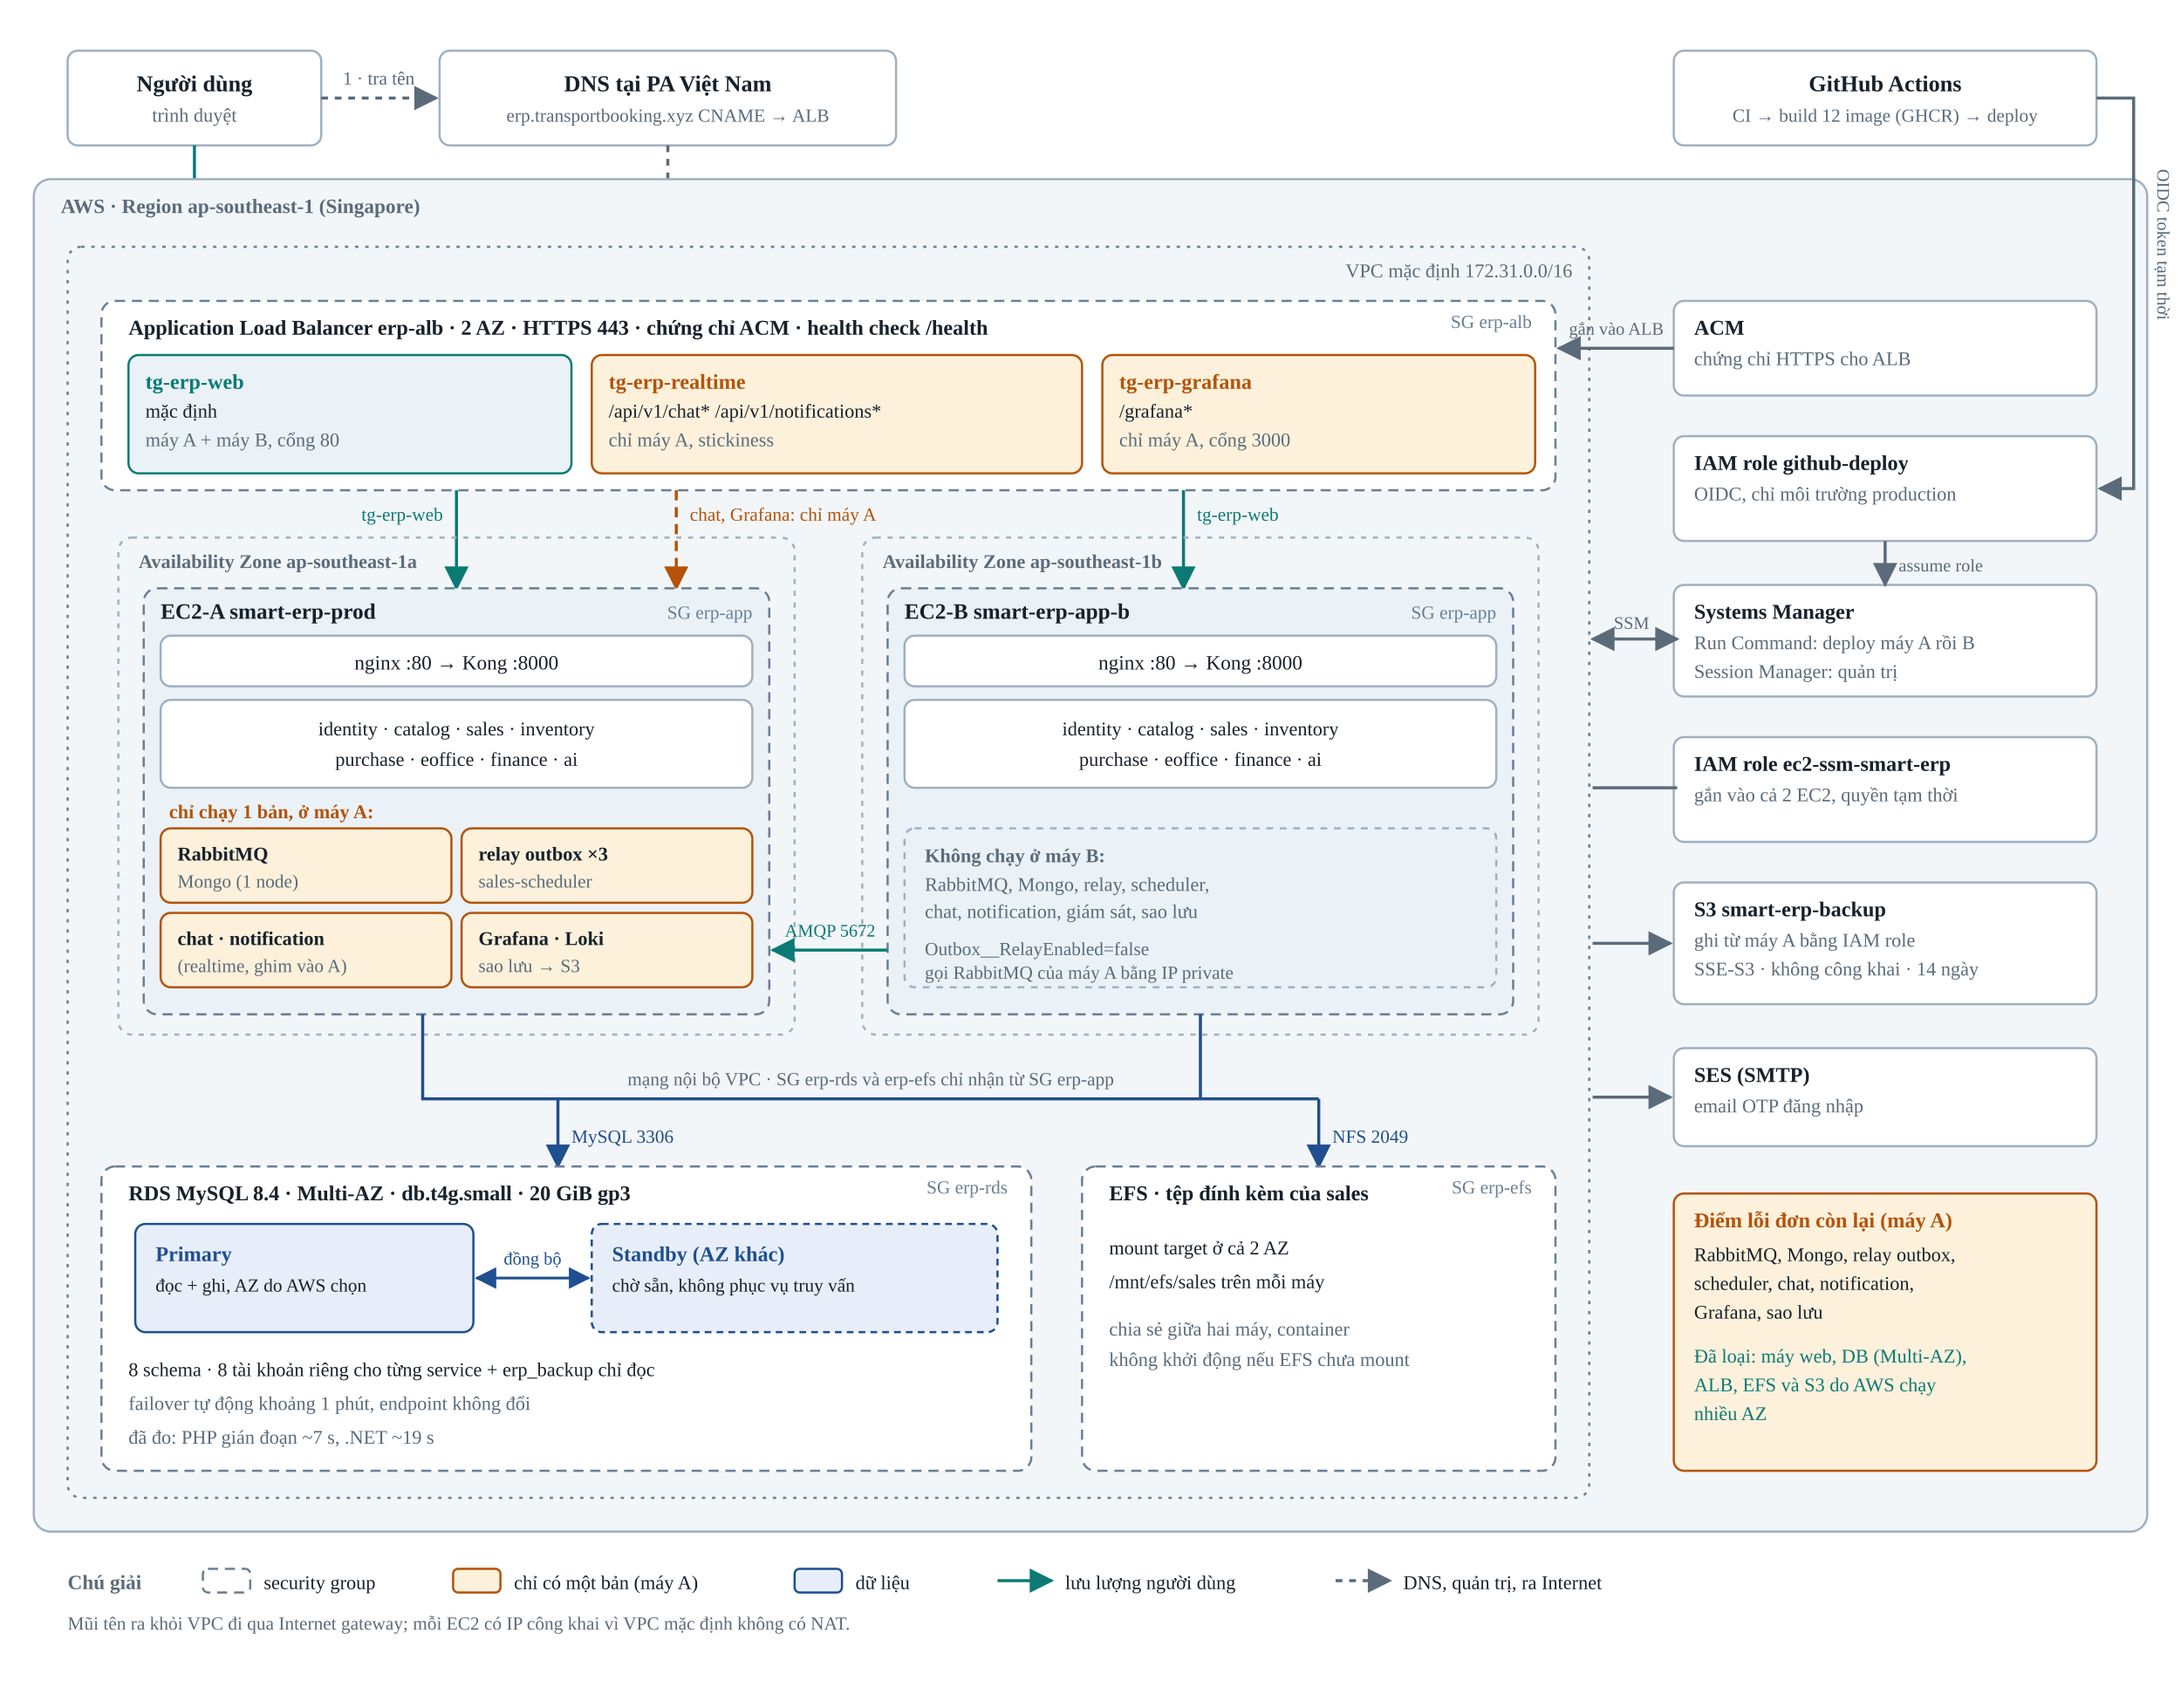
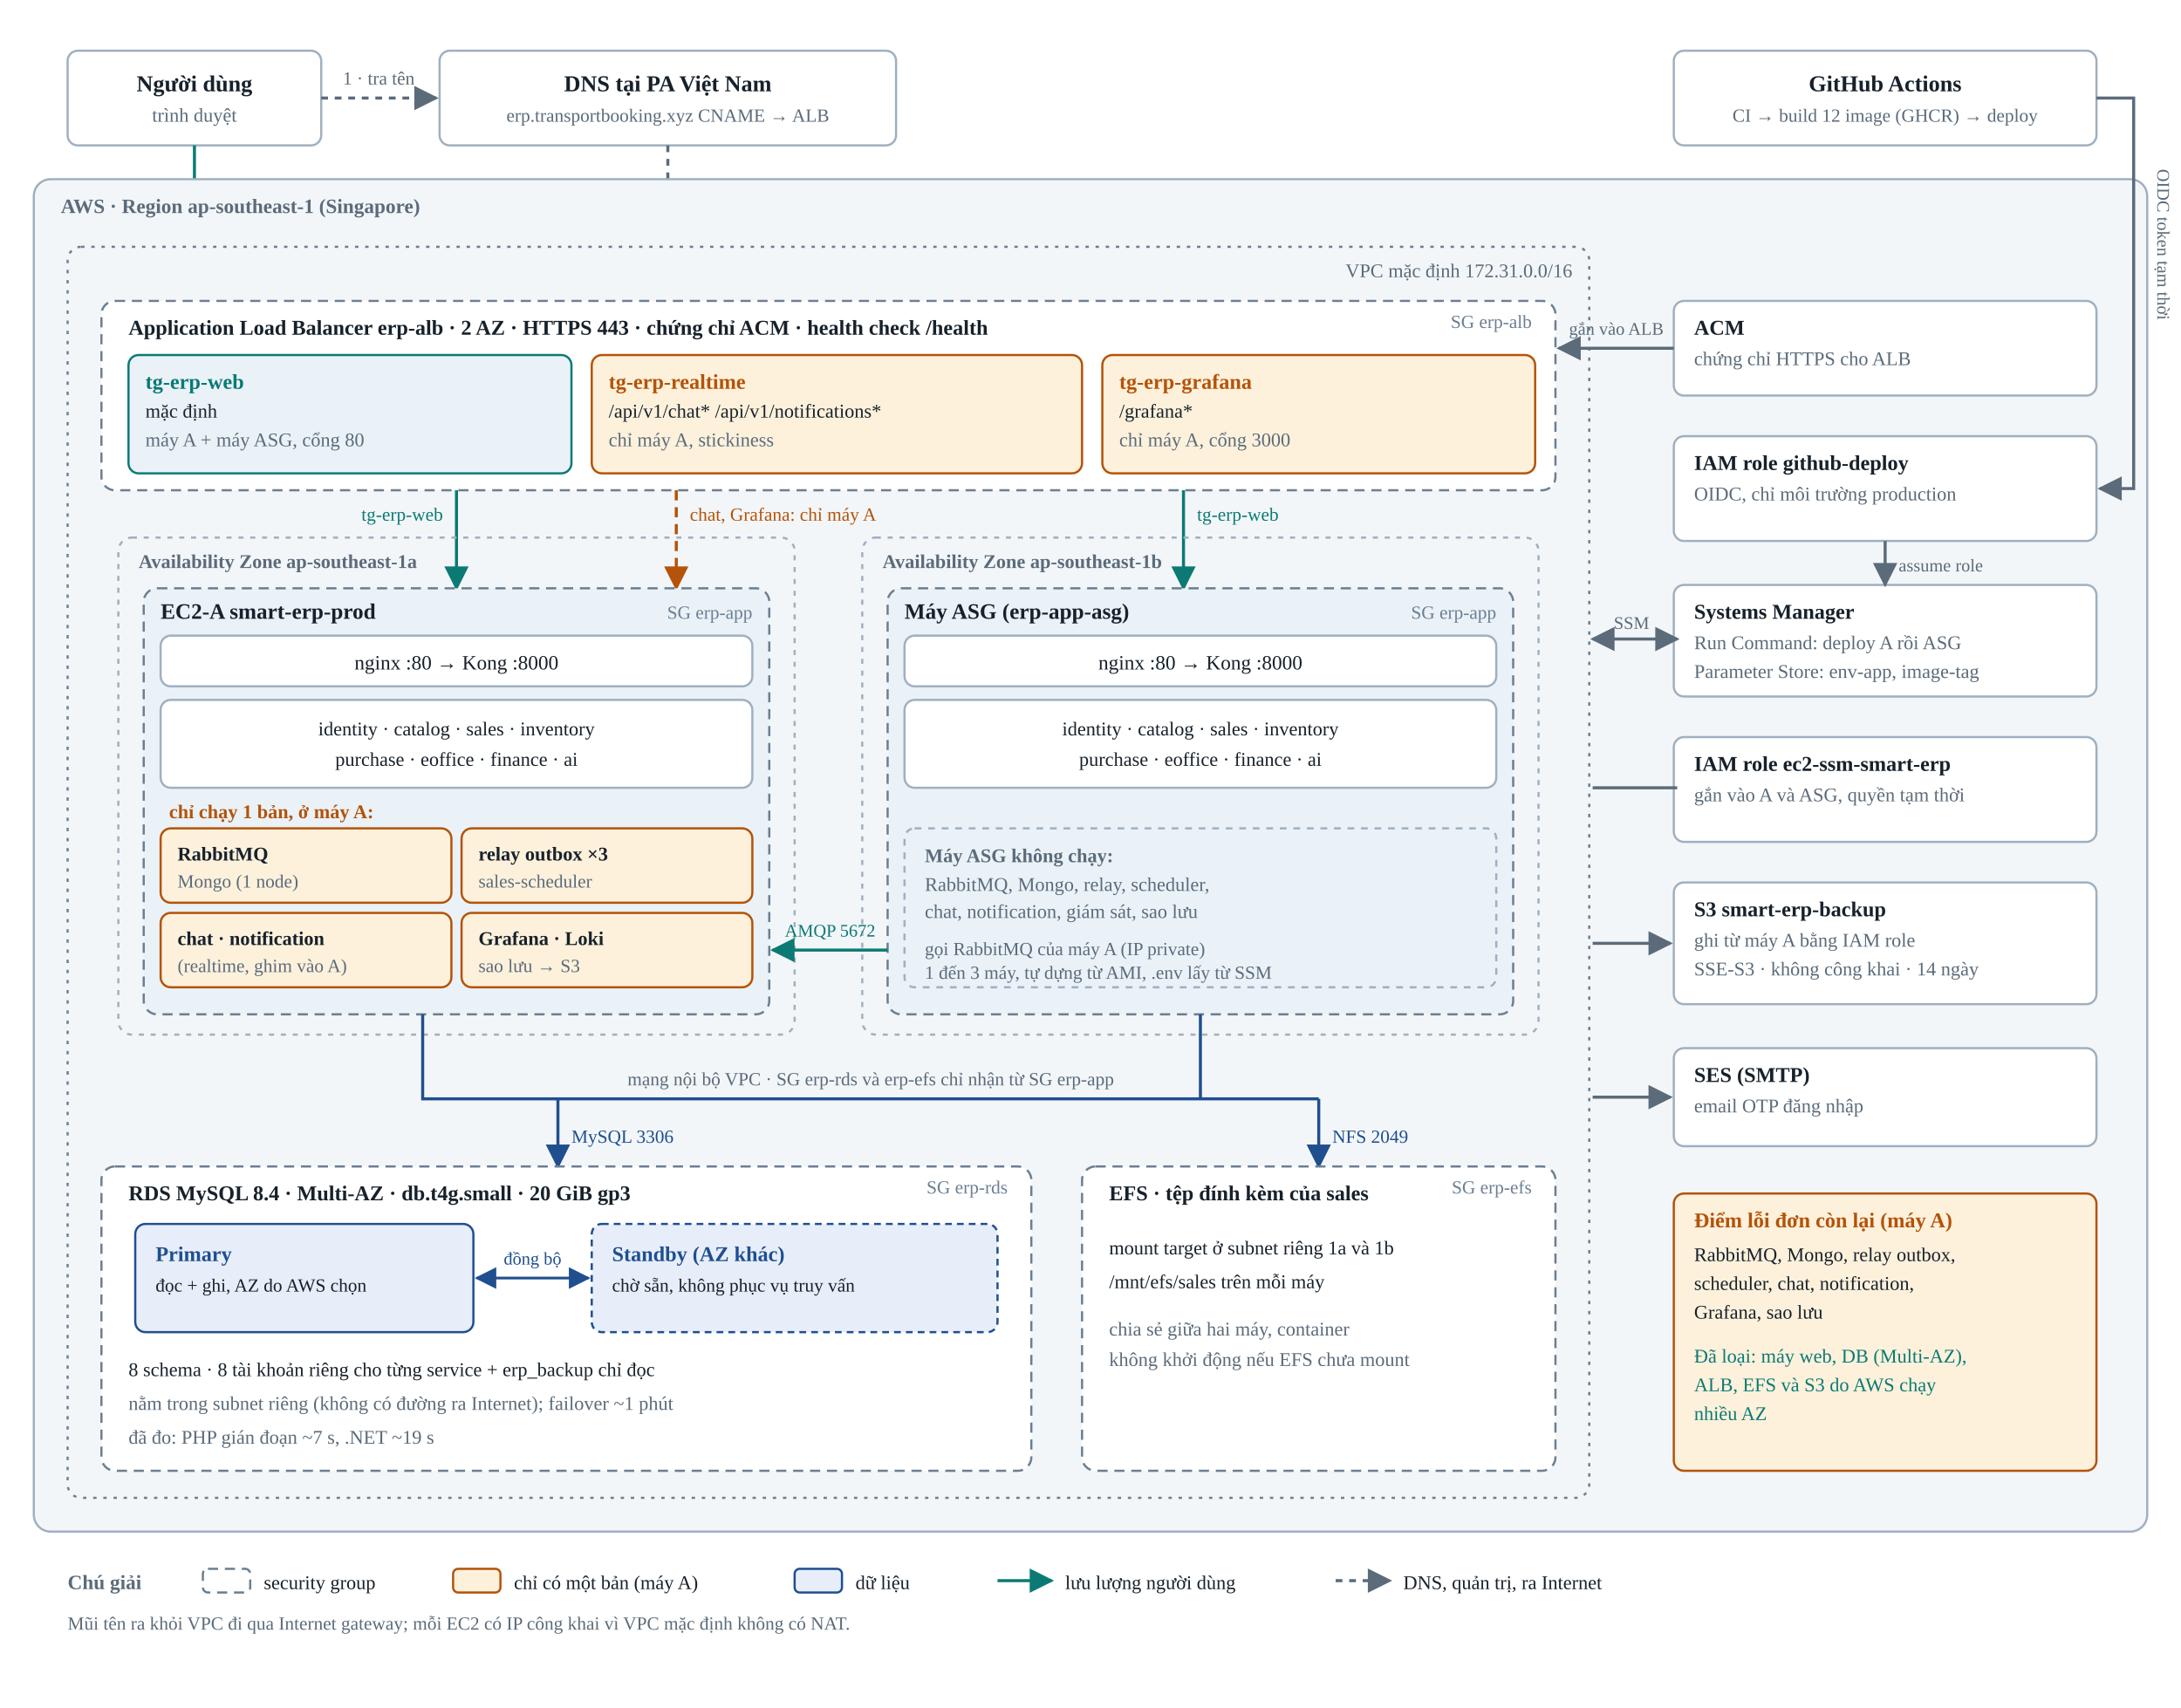
<svg xmlns="http://www.w3.org/2000/svg" viewBox="0 0 1290 1010" width="1290" height="1010" role="img" aria-label="Kiến trúc AWS của Smart ERP: người dùng vào ALB qua HTTPS; ALB chia request cho hai EC2 ở hai AZ; cả hai dùng chung RDS MySQL Multi-AZ và EFS; RabbitMQ, chat, notification, relay chỉ chạy ở máy A." style="font-family:var(--d-sans,'IBM Plex Sans','Segoe UI',Arial,sans-serif)">
  <defs>
    <marker id="arr-teal" viewBox="0 0 10 10" refX="9" refY="5" markerWidth="8" markerHeight="8" orient="auto-start-reverse">
      <path d="M0,0 L10,5 L0,10 z" style="fill:var(--d-teal,#0b7a75)" />
    </marker>
    <marker id="arr-amber" viewBox="0 0 10 10" refX="9" refY="5" markerWidth="8" markerHeight="8" orient="auto-start-reverse">
      <path d="M0,0 L10,5 L0,10 z" style="fill:var(--d-amber,#b45309)" />
    </marker>
    <marker id="arr-muted" viewBox="0 0 10 10" refX="9" refY="5" markerWidth="8" markerHeight="8" orient="auto-start-reverse">
      <path d="M0,0 L10,5 L0,10 z" style="fill:var(--d-muted,#5b6b7a)" />
    </marker>
    <marker id="arr-data" viewBox="0 0 10 10" refX="9" refY="5" markerWidth="8" markerHeight="8" orient="auto-start-reverse">
      <path d="M0,0 L10,5 L0,10 z" style="fill:var(--d-data,#1f4f8f)" />
    </marker>
  </defs>
  <rect x="0" y="0" width="1290" height="1010" rx="0" style="fill:var(--d-bg,#ffffff);" />
  <rect x="40" y="30" width="150" height="56" rx="6" style="fill:var(--d-box,#ffffff);stroke:var(--d-line,#9fb0c0);stroke-width:1.3;" />
  <text x="115" y="54" text-anchor="middle" style="font-family:var(--d-sans,'IBM Plex Sans','Segoe UI',Arial,sans-serif);font-size:13.5px;font-weight:600;fill:var(--d-fg,#17212b)">Người dùng</text>
  <text x="115" y="72" text-anchor="middle" style="font-family:var(--d-sans,'IBM Plex Sans','Segoe UI',Arial,sans-serif);font-size:11.5px;font-weight:400;fill:var(--d-muted,#5b6b7a)">trình duyệt</text>
  <rect x="260" y="30" width="270" height="56" rx="6" style="fill:var(--d-box,#ffffff);stroke:var(--d-line,#9fb0c0);stroke-width:1.3;" />
  <text x="395" y="54" text-anchor="middle" style="font-family:var(--d-sans,'IBM Plex Sans','Segoe UI',Arial,sans-serif);font-size:13.5px;font-weight:600;fill:var(--d-fg,#17212b)">DNS tại PA Việt Nam</text>
  <text x="395" y="72" text-anchor="middle" style="font-family:var(--d-mono,'IBM Plex Mono','Cascadia Mono',Consolas,monospace);font-size:11px;font-weight:400;fill:var(--d-muted,#5b6b7a)">erp.transportbooking.xyz  CNAME → ALB</text>
  <rect x="990" y="30" width="250" height="56" rx="6" style="fill:var(--d-box,#ffffff);stroke:var(--d-line,#9fb0c0);stroke-width:1.3;" />
  <text x="1115" y="54" text-anchor="middle" style="font-family:var(--d-sans,'IBM Plex Sans','Segoe UI',Arial,sans-serif);font-size:13.5px;font-weight:600;fill:var(--d-fg,#17212b)">GitHub Actions</text>
  <text x="1115" y="72" text-anchor="middle" style="font-family:var(--d-sans,'IBM Plex Sans','Segoe UI',Arial,sans-serif);font-size:11px;font-weight:400;fill:var(--d-muted,#5b6b7a)">CI → build 12 image (GHCR) → deploy</text>
  <polyline points="190,58 258,58" style="fill:none;stroke:var(--d-muted,#5b6b7a);stroke-width:1.8;stroke-dasharray:4 4;" marker-end="url(#arr-muted)" />
  <text x="224" y="50" text-anchor="middle" style="font-family:var(--d-sans,'IBM Plex Sans','Segoe UI',Arial,sans-serif);font-size:11px;font-weight:400;fill:var(--d-muted,#5b6b7a)">1 · tra tên</text>
  <polyline points="395,86 395,176" style="fill:none;stroke:var(--d-muted,#5b6b7a);stroke-width:1.8;stroke-dasharray:4 4;" marker-end="url(#arr-muted)" />
  <text x="404" y="136" text-anchor="start" style="font-family:var(--d-sans,'IBM Plex Sans','Segoe UI',Arial,sans-serif);font-size:11px;font-weight:400;fill:var(--d-muted,#5b6b7a)">2 · CNAME → ALB</text>
  <polyline points="115,86 115,176" style="fill:none;stroke:var(--d-teal,#0b7a75);stroke-width:1.8;" marker-end="url(#arr-teal)" />
  <text x="123" y="118" text-anchor="start" style="font-family:var(--d-sans,'IBM Plex Sans','Segoe UI',Arial,sans-serif);font-size:11.5px;font-weight:600;fill:var(--d-teal,#0b7a75)">HTTPS 443</text>
  <rect x="20" y="106" width="1250" height="800" rx="10" style="fill:var(--d-aws,#f3f6f9);stroke:var(--d-line,#9fb0c0);stroke-width:1.3;" />
  <text x="36" y="126" text-anchor="start" style="font-family:var(--d-sans,'IBM Plex Sans','Segoe UI',Arial,sans-serif);font-size:12px;font-weight:600;fill:var(--d-muted,#5b6b7a)">AWS · Region ap-southeast-1 (Singapore)</text>
  <rect x="40" y="146" width="900" height="740" rx="8" style="fill:none;stroke:var(--d-sg,#6b7f93);stroke-width:1.3;stroke-dasharray:2 4;" />
  <text x="930" y="164" text-anchor="end" style="font-family:var(--d-sans,'IBM Plex Sans','Segoe UI',Arial,sans-serif);font-size:11.5px;font-weight:400;fill:var(--d-muted,#5b6b7a)">VPC mặc định 172.31.0.0/16</text>
  <rect x="60" y="178" width="860" height="112" rx="8" style="fill:var(--d-box,#ffffff);stroke:var(--d-sg,#6b7f93);stroke-width:1.3;stroke-dasharray:6 4;" />
  <text x="906" y="194" text-anchor="end" style="font-family:var(--d-mono,'IBM Plex Mono','Cascadia Mono',Consolas,monospace);font-size:11px;font-weight:400;fill:var(--d-sg,#6b7f93)">SG erp-alb</text>
  <text x="76" y="198" text-anchor="start" style="font-family:var(--d-sans,'IBM Plex Sans','Segoe UI',Arial,sans-serif);font-size:12.5px;font-weight:600;fill:var(--d-fg,#17212b)">Application Load Balancer erp-alb · 2 AZ · HTTPS 443 · chứng chỉ ACM · health check /health</text>
  <rect x="76" y="210" width="262" height="70" rx="6" style="fill:var(--d-ec2,#eaf2f8);stroke:var(--d-teal,#0b7a75);stroke-width:1.3;" />
  <text x="86" y="230" text-anchor="start" style="font-family:var(--d-mono,'IBM Plex Mono','Cascadia Mono',Consolas,monospace);font-size:12.5px;font-weight:600;fill:var(--d-teal,#0b7a75)">tg-erp-web</text>
  <text x="86" y="247" text-anchor="start" style="font-family:var(--d-sans,'IBM Plex Sans','Segoe UI',Arial,sans-serif);font-size:11.5px;font-weight:400;fill:var(--d-fg,#17212b)">mặc định</text>
-   <text x="86" y="264" text-anchor="start" style="font-family:var(--d-sans,'IBM Plex Sans','Segoe UI',Arial,sans-serif);font-size:11.5px;font-weight:400;fill:var(--d-muted,#5b6b7a)">máy A + máy B, cổng 80</text>
+   <text x="86" y="264" text-anchor="start" style="font-family:var(--d-sans,'IBM Plex Sans','Segoe UI',Arial,sans-serif);font-size:11.5px;font-weight:400;fill:var(--d-muted,#5b6b7a)">máy A + máy ASG, cổng 80</text>
  <rect x="350" y="210" width="290" height="70" rx="6" style="fill:var(--d-amberbg,#fdf1dc);stroke:var(--d-amber,#b45309);stroke-width:1.3;" />
  <text x="360" y="230" text-anchor="start" style="font-family:var(--d-mono,'IBM Plex Mono','Cascadia Mono',Consolas,monospace);font-size:12.5px;font-weight:600;fill:var(--d-amber,#b45309)">tg-erp-realtime</text>
  <text x="360" y="247" text-anchor="start" style="font-family:var(--d-sans,'IBM Plex Sans','Segoe UI',Arial,sans-serif);font-size:11.5px;font-weight:400;fill:var(--d-fg,#17212b)">/api/v1/chat*  /api/v1/notifications*</text>
  <text x="360" y="264" text-anchor="start" style="font-family:var(--d-sans,'IBM Plex Sans','Segoe UI',Arial,sans-serif);font-size:11.5px;font-weight:400;fill:var(--d-muted,#5b6b7a)">chỉ máy A, stickiness</text>
  <rect x="652" y="210" width="256" height="70" rx="6" style="fill:var(--d-amberbg,#fdf1dc);stroke:var(--d-amber,#b45309);stroke-width:1.3;" />
  <text x="662" y="230" text-anchor="start" style="font-family:var(--d-mono,'IBM Plex Mono','Cascadia Mono',Consolas,monospace);font-size:12.5px;font-weight:600;fill:var(--d-amber,#b45309)">tg-erp-grafana</text>
  <text x="662" y="247" text-anchor="start" style="font-family:var(--d-sans,'IBM Plex Sans','Segoe UI',Arial,sans-serif);font-size:11.5px;font-weight:400;fill:var(--d-fg,#17212b)">/grafana*</text>
  <text x="662" y="264" text-anchor="start" style="font-family:var(--d-sans,'IBM Plex Sans','Segoe UI',Arial,sans-serif);font-size:11.5px;font-weight:400;fill:var(--d-muted,#5b6b7a)">chỉ máy A, cổng 3000</text>
  <polyline points="270,290 270,348" style="fill:none;stroke:var(--d-teal,#0b7a75);stroke-width:1.8;" marker-end="url(#arr-teal)" />
  <text x="262" y="308" text-anchor="end" style="font-family:var(--d-mono,'IBM Plex Mono','Cascadia Mono',Consolas,monospace);font-size:11px;font-weight:400;fill:var(--d-teal,#0b7a75)">tg-erp-web</text>
  <polyline points="700,290 700,348" style="fill:none;stroke:var(--d-teal,#0b7a75);stroke-width:1.8;" marker-end="url(#arr-teal)" />
  <text x="708" y="308" text-anchor="start" style="font-family:var(--d-mono,'IBM Plex Mono','Cascadia Mono',Consolas,monospace);font-size:11px;font-weight:400;fill:var(--d-teal,#0b7a75)">tg-erp-web</text>
  <polyline points="400,290 400,348" style="fill:none;stroke:var(--d-amber,#b45309);stroke-width:1.8;stroke-dasharray:6 4;" marker-end="url(#arr-amber)" />
  <text x="408" y="308" text-anchor="start" style="font-family:var(--d-sans,'IBM Plex Sans','Segoe UI',Arial,sans-serif);font-size:11px;font-weight:400;fill:var(--d-amber,#b45309)">chat, Grafana: chỉ máy A</text>
  <rect x="70" y="318" width="400" height="294" rx="8" style="fill:none;stroke:var(--d-line,#9fb0c0);stroke-width:1.3;stroke-dasharray:3 4;" />
  <text x="82" y="336" text-anchor="start" style="font-family:var(--d-sans,'IBM Plex Sans','Segoe UI',Arial,sans-serif);font-size:11.5px;font-weight:600;fill:var(--d-muted,#5b6b7a)">Availability Zone ap-southeast-1a</text>
  <rect x="510" y="318" width="400" height="294" rx="8" style="fill:none;stroke:var(--d-line,#9fb0c0);stroke-width:1.3;stroke-dasharray:3 4;" />
  <text x="522" y="336" text-anchor="start" style="font-family:var(--d-sans,'IBM Plex Sans','Segoe UI',Arial,sans-serif);font-size:11.5px;font-weight:600;fill:var(--d-muted,#5b6b7a)">Availability Zone ap-southeast-1b</text>
  <rect x="85" y="348" width="370" height="252" rx="8" style="fill:var(--d-ec2,#eaf2f8);stroke:var(--d-sg,#6b7f93);stroke-width:1.3;stroke-dasharray:6 4;" />
  <text x="95" y="366" text-anchor="start" style="font-family:var(--d-sans,'IBM Plex Sans','Segoe UI',Arial,sans-serif);font-size:13px;font-weight:600;fill:var(--d-fg,#17212b)">EC2-A  smart-erp-prod</text>
  <text x="445" y="366" text-anchor="end" style="font-family:var(--d-mono,'IBM Plex Mono','Cascadia Mono',Consolas,monospace);font-size:11px;font-weight:400;fill:var(--d-sg,#6b7f93)">SG erp-app</text>
  <rect x="95" y="376" width="350" height="30" rx="6" style="fill:var(--d-box,#ffffff);stroke:var(--d-line,#9fb0c0);stroke-width:1.3;" />
  <text x="270" y="396" text-anchor="middle" style="font-family:var(--d-mono,'IBM Plex Mono','Cascadia Mono',Consolas,monospace);font-size:12px;font-weight:500;fill:var(--d-fg,#17212b)">nginx :80  →  Kong :8000</text>
  <rect x="95" y="414" width="350" height="52" rx="6" style="fill:var(--d-box,#ffffff);stroke:var(--d-line,#9fb0c0);stroke-width:1.3;" />
  <text x="270" y="435" text-anchor="middle" style="font-family:var(--d-mono,'IBM Plex Mono','Cascadia Mono',Consolas,monospace);font-size:11.5px;font-weight:400;fill:var(--d-fg,#17212b)">identity · catalog · sales · inventory</text>
  <text x="270" y="453" text-anchor="middle" style="font-family:var(--d-mono,'IBM Plex Mono','Cascadia Mono',Consolas,monospace);font-size:11.5px;font-weight:400;fill:var(--d-fg,#17212b)">purchase · eoffice · finance · ai</text>
  <text x="100" y="484" text-anchor="start" style="font-family:var(--d-sans,'IBM Plex Sans','Segoe UI',Arial,sans-serif);font-size:11.5px;font-weight:600;fill:var(--d-amber,#b45309)">chỉ chạy 1 bản, ở máy A:</text>
  <rect x="95" y="490" width="172" height="44" rx="6" style="fill:var(--d-amberbg,#fdf1dc);stroke:var(--d-amber,#b45309);stroke-width:1.3;" />
  <text x="105" y="509" text-anchor="start" style="font-family:var(--d-sans,'IBM Plex Sans','Segoe UI',Arial,sans-serif);font-size:11.5px;font-weight:600;fill:var(--d-fg,#17212b)">RabbitMQ</text>
  <text x="105" y="525" text-anchor="start" style="font-family:var(--d-sans,'IBM Plex Sans','Segoe UI',Arial,sans-serif);font-size:11px;font-weight:400;fill:var(--d-muted,#5b6b7a)">Mongo (1 node)</text>
  <rect x="273" y="490" width="172" height="44" rx="6" style="fill:var(--d-amberbg,#fdf1dc);stroke:var(--d-amber,#b45309);stroke-width:1.3;" />
  <text x="283" y="509" text-anchor="start" style="font-family:var(--d-sans,'IBM Plex Sans','Segoe UI',Arial,sans-serif);font-size:11.5px;font-weight:600;fill:var(--d-fg,#17212b)">relay outbox ×3</text>
  <text x="283" y="525" text-anchor="start" style="font-family:var(--d-sans,'IBM Plex Sans','Segoe UI',Arial,sans-serif);font-size:11px;font-weight:400;fill:var(--d-muted,#5b6b7a)">sales-scheduler</text>
  <rect x="95" y="540" width="172" height="44" rx="6" style="fill:var(--d-amberbg,#fdf1dc);stroke:var(--d-amber,#b45309);stroke-width:1.3;" />
  <text x="105" y="559" text-anchor="start" style="font-family:var(--d-sans,'IBM Plex Sans','Segoe UI',Arial,sans-serif);font-size:11.5px;font-weight:600;fill:var(--d-fg,#17212b)">chat · notification</text>
  <text x="105" y="575" text-anchor="start" style="font-family:var(--d-sans,'IBM Plex Sans','Segoe UI',Arial,sans-serif);font-size:11px;font-weight:400;fill:var(--d-muted,#5b6b7a)">(realtime, ghim vào A)</text>
  <rect x="273" y="540" width="172" height="44" rx="6" style="fill:var(--d-amberbg,#fdf1dc);stroke:var(--d-amber,#b45309);stroke-width:1.3;" />
  <text x="283" y="559" text-anchor="start" style="font-family:var(--d-sans,'IBM Plex Sans','Segoe UI',Arial,sans-serif);font-size:11.5px;font-weight:600;fill:var(--d-fg,#17212b)">Grafana · Loki</text>
  <text x="283" y="575" text-anchor="start" style="font-family:var(--d-sans,'IBM Plex Sans','Segoe UI',Arial,sans-serif);font-size:11px;font-weight:400;fill:var(--d-muted,#5b6b7a)">sao lưu → S3</text>
  <rect x="525" y="348" width="370" height="252" rx="8" style="fill:var(--d-ec2,#eaf2f8);stroke:var(--d-sg,#6b7f93);stroke-width:1.3;stroke-dasharray:6 4;" />
-   <text x="535" y="366" text-anchor="start" style="font-family:var(--d-sans,'IBM Plex Sans','Segoe UI',Arial,sans-serif);font-size:13px;font-weight:600;fill:var(--d-fg,#17212b)">EC2-B  smart-erp-app-b</text>
+   <text x="535" y="366" text-anchor="start" style="font-family:var(--d-sans,'IBM Plex Sans','Segoe UI',Arial,sans-serif);font-size:13px;font-weight:600;fill:var(--d-fg,#17212b)">Máy ASG  (erp-app-asg)</text>
  <text x="885" y="366" text-anchor="end" style="font-family:var(--d-mono,'IBM Plex Mono','Cascadia Mono',Consolas,monospace);font-size:11px;font-weight:400;fill:var(--d-sg,#6b7f93)">SG erp-app</text>
  <rect x="535" y="376" width="350" height="30" rx="6" style="fill:var(--d-box,#ffffff);stroke:var(--d-line,#9fb0c0);stroke-width:1.3;" />
  <text x="710" y="396" text-anchor="middle" style="font-family:var(--d-mono,'IBM Plex Mono','Cascadia Mono',Consolas,monospace);font-size:12px;font-weight:500;fill:var(--d-fg,#17212b)">nginx :80  →  Kong :8000</text>
  <rect x="535" y="414" width="350" height="52" rx="6" style="fill:var(--d-box,#ffffff);stroke:var(--d-line,#9fb0c0);stroke-width:1.3;" />
  <text x="710" y="435" text-anchor="middle" style="font-family:var(--d-mono,'IBM Plex Mono','Cascadia Mono',Consolas,monospace);font-size:11.5px;font-weight:400;fill:var(--d-fg,#17212b)">identity · catalog · sales · inventory</text>
  <text x="710" y="453" text-anchor="middle" style="font-family:var(--d-mono,'IBM Plex Mono','Cascadia Mono',Consolas,monospace);font-size:11.5px;font-weight:400;fill:var(--d-fg,#17212b)">purchase · eoffice · finance · ai</text>
  <rect x="535" y="490" width="350" height="94" rx="6" style="fill:none;stroke:var(--d-line,#9fb0c0);stroke-width:1.3;stroke-dasharray:4 4;" />
-   <text x="547" y="510" text-anchor="start" style="font-family:var(--d-sans,'IBM Plex Sans','Segoe UI',Arial,sans-serif);font-size:11.5px;font-weight:600;fill:var(--d-muted,#5b6b7a)">Không chạy ở máy B:</text>
+   <text x="547" y="510" text-anchor="start" style="font-family:var(--d-sans,'IBM Plex Sans','Segoe UI',Arial,sans-serif);font-size:11.5px;font-weight:600;fill:var(--d-muted,#5b6b7a)">Máy ASG không chạy:</text>
  <text x="547" y="527" text-anchor="start" style="font-family:var(--d-sans,'IBM Plex Sans','Segoe UI',Arial,sans-serif);font-size:11.5px;font-weight:400;fill:var(--d-muted,#5b6b7a)">RabbitMQ, Mongo, relay, scheduler,</text>
  <text x="547" y="543" text-anchor="start" style="font-family:var(--d-sans,'IBM Plex Sans','Segoe UI',Arial,sans-serif);font-size:11.5px;font-weight:400;fill:var(--d-muted,#5b6b7a)">chat, notification, giám sát, sao lưu</text>
-   <text x="547" y="565" text-anchor="start" style="font-family:var(--d-mono,'IBM Plex Mono','Cascadia Mono',Consolas,monospace);font-size:11px;font-weight:400;fill:var(--d-muted,#5b6b7a)">Outbox__RelayEnabled=false</text>
-   <text x="547" y="579" text-anchor="start" style="font-family:var(--d-sans,'IBM Plex Sans','Segoe UI',Arial,sans-serif);font-size:11px;font-weight:400;fill:var(--d-muted,#5b6b7a)">gọi RabbitMQ của máy A bằng IP private</text>
+   <text x="547" y="565" text-anchor="start" style="font-family:var(--d-sans,'IBM Plex Sans','Segoe UI',Arial,sans-serif);font-size:11px;font-weight:400;fill:var(--d-muted,#5b6b7a)">gọi RabbitMQ của máy A (IP private)</text>
+   <text x="547" y="579" text-anchor="start" style="font-family:var(--d-sans,'IBM Plex Sans','Segoe UI',Arial,sans-serif);font-size:11px;font-weight:400;fill:var(--d-muted,#5b6b7a)">1 đến 3 máy, tự dựng từ AMI, .env lấy từ SSM</text>
  <polyline points="525,562 457,562" style="fill:none;stroke:var(--d-teal,#0b7a75);stroke-width:1.8;" marker-end="url(#arr-teal)" />
  <text x="491" y="554" text-anchor="middle" style="font-family:var(--d-sans,'IBM Plex Sans','Segoe UI',Arial,sans-serif);font-size:10.5px;font-weight:400;fill:var(--d-teal,#0b7a75)">AMQP 5672</text>
  <polyline points="250,600 250,650 780,650" style="fill:none;stroke:var(--d-data,#1f4f8f);stroke-width:1.8;" />
  <polyline points="710,600 710,650" style="fill:none;stroke:var(--d-data,#1f4f8f);stroke-width:1.8;" />
  <text x="515" y="642" text-anchor="middle" style="font-family:var(--d-sans,'IBM Plex Sans','Segoe UI',Arial,sans-serif);font-size:11px;font-weight:400;fill:var(--d-muted,#5b6b7a)">mạng nội bộ VPC · SG erp-rds và erp-efs chỉ nhận từ SG erp-app</text>
  <polyline points="330,650 330,690" style="fill:none;stroke:var(--d-data,#1f4f8f);stroke-width:1.8;" marker-end="url(#arr-data)" />
  <text x="338" y="676" text-anchor="start" style="font-family:var(--d-sans,'IBM Plex Sans','Segoe UI',Arial,sans-serif);font-size:11px;font-weight:400;fill:var(--d-data,#1f4f8f)">MySQL 3306</text>
  <polyline points="780,650 780,690" style="fill:none;stroke:var(--d-data,#1f4f8f);stroke-width:1.8;" marker-end="url(#arr-data)" />
  <text x="788" y="676" text-anchor="start" style="font-family:var(--d-sans,'IBM Plex Sans','Segoe UI',Arial,sans-serif);font-size:11px;font-weight:400;fill:var(--d-data,#1f4f8f)">NFS 2049</text>
  <rect x="60" y="690" width="550" height="180" rx="8" style="fill:var(--d-box,#ffffff);stroke:var(--d-sg,#6b7f93);stroke-width:1.3;stroke-dasharray:6 4;" />
  <text x="596" y="706" text-anchor="end" style="font-family:var(--d-mono,'IBM Plex Mono','Cascadia Mono',Consolas,monospace);font-size:11px;font-weight:400;fill:var(--d-sg,#6b7f93)">SG erp-rds</text>
  <text x="76" y="710" text-anchor="start" style="font-family:var(--d-sans,'IBM Plex Sans','Segoe UI',Arial,sans-serif);font-size:12.5px;font-weight:600;fill:var(--d-fg,#17212b)">RDS MySQL 8.4 · Multi-AZ · db.t4g.small · 20 GiB gp3</text>
  <rect x="80" y="724" width="200" height="64" rx="6" style="fill:var(--d-databg,#e7eefa);stroke:var(--d-data,#1f4f8f);stroke-width:1.3;" />
  <text x="92" y="746" text-anchor="start" style="font-family:var(--d-sans,'IBM Plex Sans','Segoe UI',Arial,sans-serif);font-size:12.5px;font-weight:600;fill:var(--d-data,#1f4f8f)">Primary</text>
  <text x="92" y="764" text-anchor="start" style="font-family:var(--d-sans,'IBM Plex Sans','Segoe UI',Arial,sans-serif);font-size:11px;font-weight:400;fill:var(--d-fg,#17212b)">đọc + ghi, AZ do AWS chọn</text>
  <rect x="350" y="724" width="240" height="64" rx="6" style="fill:var(--d-databg,#e7eefa);stroke:var(--d-data,#1f4f8f);stroke-width:1.3;stroke-dasharray:4 3;" />
  <text x="362" y="746" text-anchor="start" style="font-family:var(--d-sans,'IBM Plex Sans','Segoe UI',Arial,sans-serif);font-size:12.5px;font-weight:600;fill:var(--d-data,#1f4f8f)">Standby (AZ khác)</text>
  <text x="362" y="764" text-anchor="start" style="font-family:var(--d-sans,'IBM Plex Sans','Segoe UI',Arial,sans-serif);font-size:11px;font-weight:400;fill:var(--d-fg,#17212b)">chờ sẵn, không phục vụ truy vấn</text>
  <polyline points="282,756 348,756" style="fill:none;stroke:var(--d-data,#1f4f8f);stroke-width:1.6;" marker-end="url(#arr-data)" marker-start="url(#arr-data)" />
  <text x="315" y="748" text-anchor="middle" style="font-family:var(--d-sans,'IBM Plex Sans','Segoe UI',Arial,sans-serif);font-size:10.5px;font-weight:400;fill:var(--d-data,#1f4f8f)">đồng bộ</text>
  <text x="76" y="814" text-anchor="start" style="font-family:var(--d-sans,'IBM Plex Sans','Segoe UI',Arial,sans-serif);font-size:11.5px;font-weight:400;fill:var(--d-fg,#17212b)">8 schema · 8 tài khoản riêng cho từng service + erp_backup chỉ đọc</text>
-   <text x="76" y="834" text-anchor="start" style="font-family:var(--d-sans,'IBM Plex Sans','Segoe UI',Arial,sans-serif);font-size:11.5px;font-weight:400;fill:var(--d-muted,#5b6b7a)">failover tự động khoảng 1 phút, endpoint không đổi</text>
+   <text x="76" y="834" text-anchor="start" style="font-family:var(--d-sans,'IBM Plex Sans','Segoe UI',Arial,sans-serif);font-size:11.5px;font-weight:400;fill:var(--d-muted,#5b6b7a)">nằm trong subnet riêng (không có đường ra Internet); failover ~1 phút</text>
  <text x="76" y="854" text-anchor="start" style="font-family:var(--d-sans,'IBM Plex Sans','Segoe UI',Arial,sans-serif);font-size:11.5px;font-weight:400;fill:var(--d-muted,#5b6b7a)">đã đo: PHP gián đoạn ~7 s, .NET ~19 s</text>
  <rect x="640" y="690" width="280" height="180" rx="8" style="fill:var(--d-box,#ffffff);stroke:var(--d-sg,#6b7f93);stroke-width:1.3;stroke-dasharray:6 4;" />
  <text x="906" y="706" text-anchor="end" style="font-family:var(--d-mono,'IBM Plex Mono','Cascadia Mono',Consolas,monospace);font-size:11px;font-weight:400;fill:var(--d-sg,#6b7f93)">SG erp-efs</text>
  <text x="656" y="710" text-anchor="start" style="font-family:var(--d-sans,'IBM Plex Sans','Segoe UI',Arial,sans-serif);font-size:12.5px;font-weight:600;fill:var(--d-fg,#17212b)">EFS · tệp đính kèm của sales</text>
-   <text x="656" y="742" text-anchor="start" style="font-family:var(--d-sans,'IBM Plex Sans','Segoe UI',Arial,sans-serif);font-size:11.5px;font-weight:400;fill:var(--d-fg,#17212b)">mount target ở cả 2 AZ</text>
+   <text x="656" y="742" text-anchor="start" style="font-family:var(--d-sans,'IBM Plex Sans','Segoe UI',Arial,sans-serif);font-size:11.5px;font-weight:400;fill:var(--d-fg,#17212b)">mount target ở subnet riêng 1a và 1b</text>
  <text x="656" y="762" text-anchor="start" style="font-family:var(--d-mono,'IBM Plex Mono','Cascadia Mono',Consolas,monospace);font-size:11.5px;font-weight:400;fill:var(--d-fg,#17212b)">/mnt/efs/sales trên mỗi máy</text>
  <text x="656" y="790" text-anchor="start" style="font-family:var(--d-sans,'IBM Plex Sans','Segoe UI',Arial,sans-serif);font-size:11.5px;font-weight:400;fill:var(--d-muted,#5b6b7a)">chia sẻ giữa hai máy, container</text>
  <text x="656" y="808" text-anchor="start" style="font-family:var(--d-sans,'IBM Plex Sans','Segoe UI',Arial,sans-serif);font-size:11.5px;font-weight:400;fill:var(--d-muted,#5b6b7a)">không khởi động nếu EFS chưa mount</text>
  <rect x="990" y="178" width="250" height="56" rx="6" style="fill:var(--d-box,#ffffff);stroke:var(--d-line,#9fb0c0);stroke-width:1.3;" />
  <text x="1002" y="198" text-anchor="start" style="font-family:var(--d-sans,'IBM Plex Sans','Segoe UI',Arial,sans-serif);font-size:12.5px;font-weight:600;fill:var(--d-fg,#17212b)">ACM</text>
  <text x="1002" y="216" text-anchor="start" style="font-family:var(--d-sans,'IBM Plex Sans','Segoe UI',Arial,sans-serif);font-size:11.5px;font-weight:400;fill:var(--d-muted,#5b6b7a)">chứng chỉ HTTPS cho ALB</text>
  <polyline points="990,206 922,206" style="fill:none;stroke:var(--d-muted,#5b6b7a);stroke-width:1.8;" marker-end="url(#arr-muted)" />
  <text x="956" y="198" text-anchor="middle" style="font-family:var(--d-sans,'IBM Plex Sans','Segoe UI',Arial,sans-serif);font-size:10.5px;font-weight:400;fill:var(--d-muted,#5b6b7a)">gắn vào ALB</text>
  <rect x="990" y="258" width="250" height="62" rx="6" style="fill:var(--d-box,#ffffff);stroke:var(--d-line,#9fb0c0);stroke-width:1.3;" />
  <text x="1002" y="278" text-anchor="start" style="font-family:var(--d-sans,'IBM Plex Sans','Segoe UI',Arial,sans-serif);font-size:12.5px;font-weight:600;fill:var(--d-fg,#17212b)">IAM role github-deploy</text>
  <text x="1002" y="296" text-anchor="start" style="font-family:var(--d-sans,'IBM Plex Sans','Segoe UI',Arial,sans-serif);font-size:11.5px;font-weight:400;fill:var(--d-muted,#5b6b7a)">OIDC, chỉ môi trường production</text>
  <rect x="990" y="346" width="250" height="66" rx="6" style="fill:var(--d-box,#ffffff);stroke:var(--d-line,#9fb0c0);stroke-width:1.3;" />
  <text x="1002" y="366" text-anchor="start" style="font-family:var(--d-sans,'IBM Plex Sans','Segoe UI',Arial,sans-serif);font-size:12.5px;font-weight:600;fill:var(--d-fg,#17212b)">Systems Manager</text>
-   <text x="1002" y="384" text-anchor="start" style="font-family:var(--d-sans,'IBM Plex Sans','Segoe UI',Arial,sans-serif);font-size:11.5px;font-weight:400;fill:var(--d-muted,#5b6b7a)">Run Command: deploy máy A rồi B</text>
-   <text x="1002" y="401" text-anchor="start" style="font-family:var(--d-sans,'IBM Plex Sans','Segoe UI',Arial,sans-serif);font-size:11.5px;font-weight:400;fill:var(--d-muted,#5b6b7a)">Session Manager: quản trị</text>
+   <text x="1002" y="384" text-anchor="start" style="font-family:var(--d-sans,'IBM Plex Sans','Segoe UI',Arial,sans-serif);font-size:11.5px;font-weight:400;fill:var(--d-muted,#5b6b7a)">Run Command: deploy A rồi ASG</text>
+   <text x="1002" y="401" text-anchor="start" style="font-family:var(--d-sans,'IBM Plex Sans','Segoe UI',Arial,sans-serif);font-size:11.5px;font-weight:400;fill:var(--d-muted,#5b6b7a)">Parameter Store: env-app, image-tag</text>
  <rect x="990" y="436" width="250" height="62" rx="6" style="fill:var(--d-box,#ffffff);stroke:var(--d-line,#9fb0c0);stroke-width:1.3;" />
  <text x="1002" y="456" text-anchor="start" style="font-family:var(--d-sans,'IBM Plex Sans','Segoe UI',Arial,sans-serif);font-size:12.5px;font-weight:600;fill:var(--d-fg,#17212b)">IAM role ec2-ssm-smart-erp</text>
-   <text x="1002" y="474" text-anchor="start" style="font-family:var(--d-sans,'IBM Plex Sans','Segoe UI',Arial,sans-serif);font-size:11.5px;font-weight:400;fill:var(--d-muted,#5b6b7a)">gắn vào cả 2 EC2, quyền tạm thời</text>
+   <text x="1002" y="474" text-anchor="start" style="font-family:var(--d-sans,'IBM Plex Sans','Segoe UI',Arial,sans-serif);font-size:11.5px;font-weight:400;fill:var(--d-muted,#5b6b7a)">gắn vào A và ASG, quyền tạm thời</text>
  <rect x="990" y="522" width="250" height="72" rx="6" style="fill:var(--d-box,#ffffff);stroke:var(--d-line,#9fb0c0);stroke-width:1.3;" />
  <text x="1002" y="542" text-anchor="start" style="font-family:var(--d-sans,'IBM Plex Sans','Segoe UI',Arial,sans-serif);font-size:12.5px;font-weight:600;fill:var(--d-fg,#17212b)">S3 smart-erp-backup</text>
  <text x="1002" y="560" text-anchor="start" style="font-family:var(--d-sans,'IBM Plex Sans','Segoe UI',Arial,sans-serif);font-size:11.5px;font-weight:400;fill:var(--d-muted,#5b6b7a)">ghi từ máy A bằng IAM role</text>
  <text x="1002" y="577" text-anchor="start" style="font-family:var(--d-sans,'IBM Plex Sans','Segoe UI',Arial,sans-serif);font-size:11.5px;font-weight:400;fill:var(--d-muted,#5b6b7a)">SSE-S3 · không công khai · 14 ngày</text>
  <rect x="990" y="620" width="250" height="58" rx="6" style="fill:var(--d-box,#ffffff);stroke:var(--d-line,#9fb0c0);stroke-width:1.3;" />
  <text x="1002" y="640" text-anchor="start" style="font-family:var(--d-sans,'IBM Plex Sans','Segoe UI',Arial,sans-serif);font-size:12.5px;font-weight:600;fill:var(--d-fg,#17212b)">SES (SMTP)</text>
  <text x="1002" y="658" text-anchor="start" style="font-family:var(--d-sans,'IBM Plex Sans','Segoe UI',Arial,sans-serif);font-size:11.5px;font-weight:400;fill:var(--d-muted,#5b6b7a)">email OTP đăng nhập</text>
  <polyline points="1240,58 1262,58 1262,289 1242,289" style="fill:none;stroke:var(--d-muted,#5b6b7a);stroke-width:1.8;" marker-end="url(#arr-muted)" />
  <text x="1276" y="100" text-anchor="start" transform="rotate(90 1276 100)" style="font-family:var(--d-sans,'IBM Plex Sans','Segoe UI',Arial,sans-serif);font-size:10.5px;font-weight:400;fill:var(--d-muted,#5b6b7a)">OIDC token tạm thời</text>
  <polyline points="1115,320 1115,346" style="fill:none;stroke:var(--d-muted,#5b6b7a);stroke-width:1.8;" marker-end="url(#arr-muted)" />
  <text x="1123" y="338" text-anchor="start" style="font-family:var(--d-sans,'IBM Plex Sans','Segoe UI',Arial,sans-serif);font-size:10.5px;font-weight:400;fill:var(--d-muted,#5b6b7a)">assume role</text>
  <polyline points="992,378 942,378" style="fill:none;stroke:var(--d-muted,#5b6b7a);stroke-width:1.8;" marker-end="url(#arr-muted)" marker-start="url(#arr-muted)" />
  <polyline points="992,466 942,466" style="fill:none;stroke:var(--d-muted,#5b6b7a);stroke-width:1.8;" />
  <polyline points="942,558 988,558" style="fill:none;stroke:var(--d-muted,#5b6b7a);stroke-width:1.8;" marker-end="url(#arr-muted)" />
  <polyline points="942,649 988,649" style="fill:none;stroke:var(--d-muted,#5b6b7a);stroke-width:1.8;" marker-end="url(#arr-muted)" />
  <text x="965" y="372" text-anchor="middle" style="font-family:var(--d-sans,'IBM Plex Sans','Segoe UI',Arial,sans-serif);font-size:10.5px;font-weight:400;fill:var(--d-muted,#5b6b7a)">SSM</text>
  <rect x="990" y="706" width="250" height="164" rx="6" style="fill:var(--d-amberbg,#fdf1dc);stroke:var(--d-amber,#b45309);stroke-width:1.3;" />
  <text x="1002" y="726" text-anchor="start" style="font-family:var(--d-sans,'IBM Plex Sans','Segoe UI',Arial,sans-serif);font-size:12.5px;font-weight:600;fill:var(--d-amber,#b45309)">Điểm lỗi đơn còn lại (máy A)</text>
  <text x="1002" y="746" text-anchor="start" style="font-family:var(--d-sans,'IBM Plex Sans','Segoe UI',Arial,sans-serif);font-size:11.5px;font-weight:400;fill:var(--d-fg,#17212b)">RabbitMQ, Mongo, relay outbox,</text>
  <text x="1002" y="763" text-anchor="start" style="font-family:var(--d-sans,'IBM Plex Sans','Segoe UI',Arial,sans-serif);font-size:11.5px;font-weight:400;fill:var(--d-fg,#17212b)">scheduler, chat, notification,</text>
  <text x="1002" y="780" text-anchor="start" style="font-family:var(--d-sans,'IBM Plex Sans','Segoe UI',Arial,sans-serif);font-size:11.5px;font-weight:400;fill:var(--d-fg,#17212b)">Grafana, sao lưu</text>
  <text x="1002" y="806" text-anchor="start" style="font-family:var(--d-sans,'IBM Plex Sans','Segoe UI',Arial,sans-serif);font-size:11.5px;font-weight:400;fill:var(--d-teal,#0b7a75)">Đã loại: máy web, DB (Multi-AZ),</text>
  <text x="1002" y="823" text-anchor="start" style="font-family:var(--d-sans,'IBM Plex Sans','Segoe UI',Arial,sans-serif);font-size:11.5px;font-weight:400;fill:var(--d-teal,#0b7a75)">ALB, EFS và S3 do AWS chạy</text>
  <text x="1002" y="840" text-anchor="start" style="font-family:var(--d-sans,'IBM Plex Sans','Segoe UI',Arial,sans-serif);font-size:11.5px;font-weight:400;fill:var(--d-teal,#0b7a75)">nhiều AZ</text>
  <text x="40" y="940" text-anchor="start" style="font-family:var(--d-sans,'IBM Plex Sans','Segoe UI',Arial,sans-serif);font-size:12px;font-weight:600;fill:var(--d-muted,#5b6b7a)">Chú giải</text>
  <rect x="120" y="928" width="28" height="14" rx="3" style="fill:none;stroke:var(--d-sg,#6b7f93);stroke-width:1.3;stroke-dasharray:6 4;" />
  <text x="156" y="940" text-anchor="start" style="font-family:var(--d-sans,'IBM Plex Sans','Segoe UI',Arial,sans-serif);font-size:11.5px;font-weight:400;fill:var(--d-fg,#17212b)">security group</text>
  <rect x="268" y="928" width="28" height="14" rx="3" style="fill:var(--d-amberbg,#fdf1dc);stroke:var(--d-amber,#b45309);stroke-width:1.3;" />
  <text x="304" y="940" text-anchor="start" style="font-family:var(--d-sans,'IBM Plex Sans','Segoe UI',Arial,sans-serif);font-size:11.5px;font-weight:400;fill:var(--d-fg,#17212b)">chỉ có một bản (máy A)</text>
  <rect x="470" y="928" width="28" height="14" rx="3" style="fill:var(--d-databg,#e7eefa);stroke:var(--d-data,#1f4f8f);stroke-width:1.3;" />
  <text x="506" y="940" text-anchor="start" style="font-family:var(--d-sans,'IBM Plex Sans','Segoe UI',Arial,sans-serif);font-size:11.5px;font-weight:400;fill:var(--d-fg,#17212b)">dữ liệu</text>
  <polyline points="590,935 622,935" style="fill:none;stroke:var(--d-teal,#0b7a75);stroke-width:1.8;" marker-end="url(#arr-teal)" />
  <text x="630" y="940" text-anchor="start" style="font-family:var(--d-sans,'IBM Plex Sans','Segoe UI',Arial,sans-serif);font-size:11.5px;font-weight:400;fill:var(--d-fg,#17212b)">lưu lượng người dùng</text>
  <polyline points="790,935 822,935" style="fill:none;stroke:var(--d-muted,#5b6b7a);stroke-width:1.8;stroke-dasharray:4 4;" marker-end="url(#arr-muted)" />
  <text x="830" y="940" text-anchor="start" style="font-family:var(--d-sans,'IBM Plex Sans','Segoe UI',Arial,sans-serif);font-size:11.5px;font-weight:400;fill:var(--d-fg,#17212b)">DNS, quản trị, ra Internet</text>
  <text x="40" y="964" text-anchor="start" style="font-family:var(--d-sans,'IBM Plex Sans','Segoe UI',Arial,sans-serif);font-size:11px;font-weight:400;fill:var(--d-muted,#5b6b7a)">Mũi tên ra khỏi VPC đi qua Internet gateway; mỗi EC2 có IP công khai vì VPC mặc định không có NAT.</text>
</svg>
